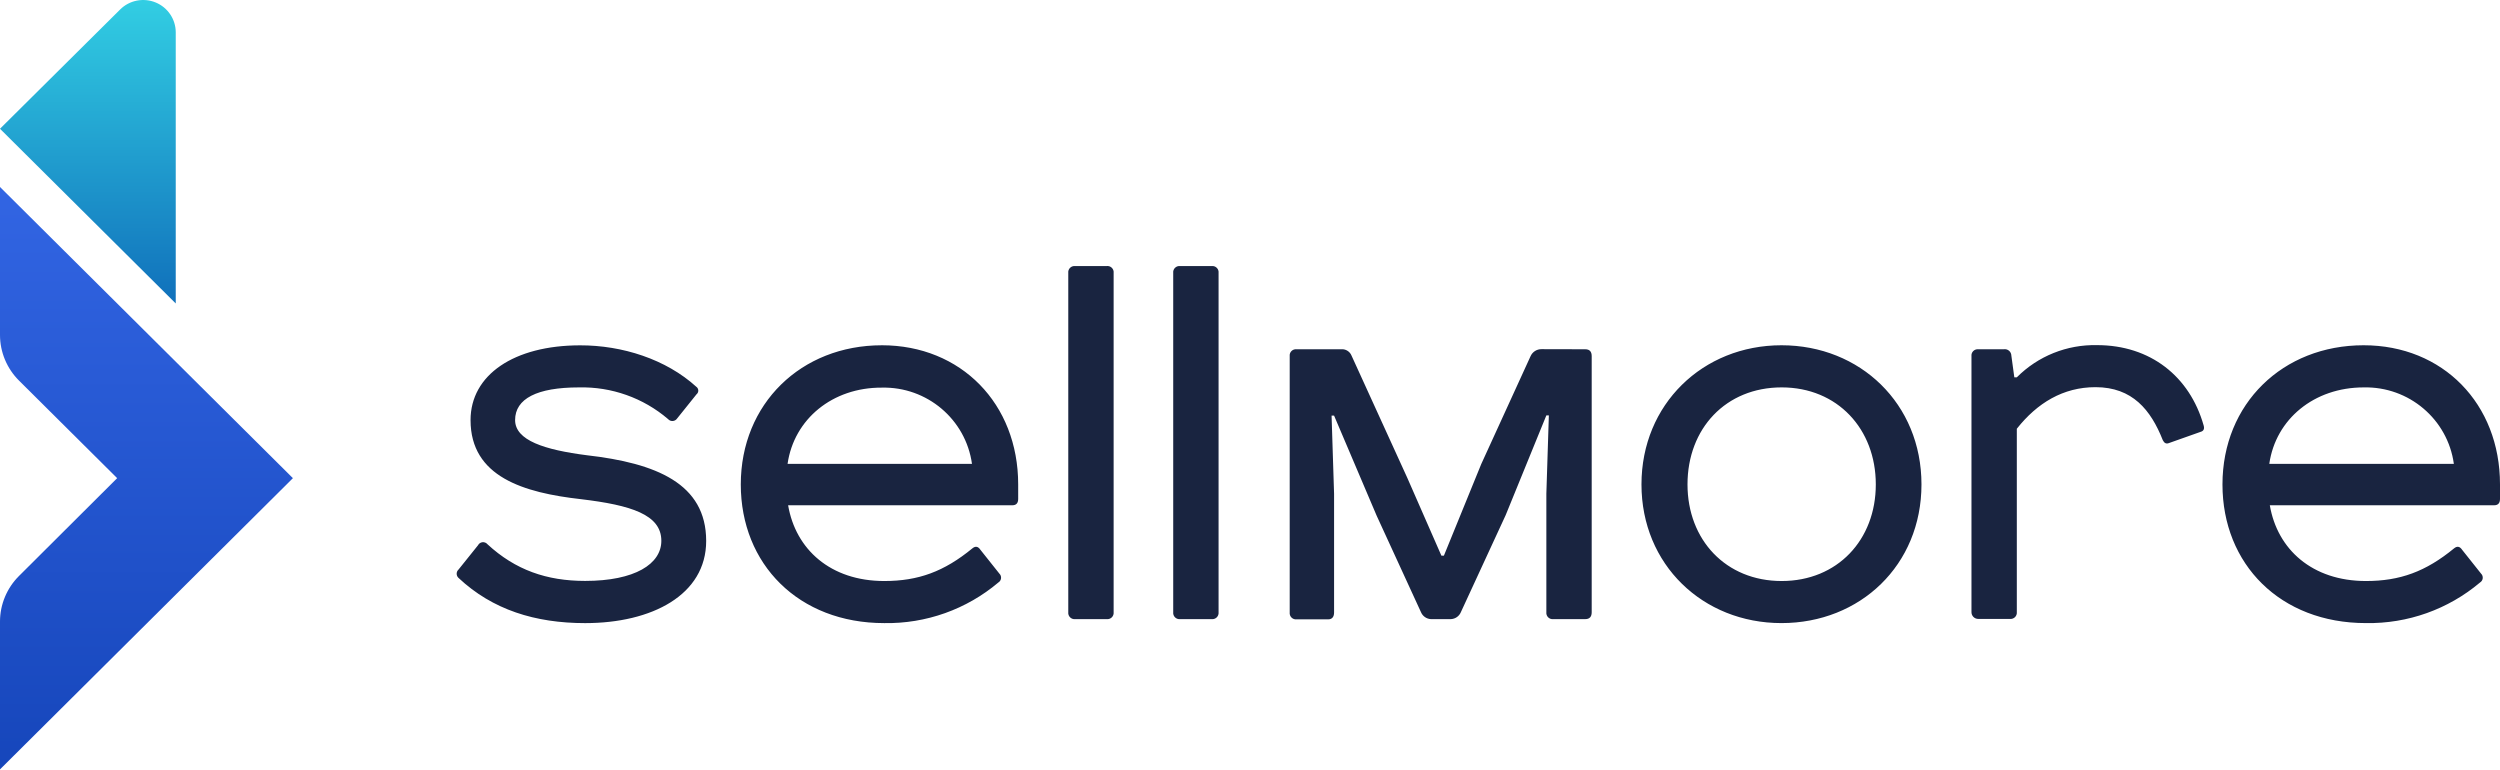
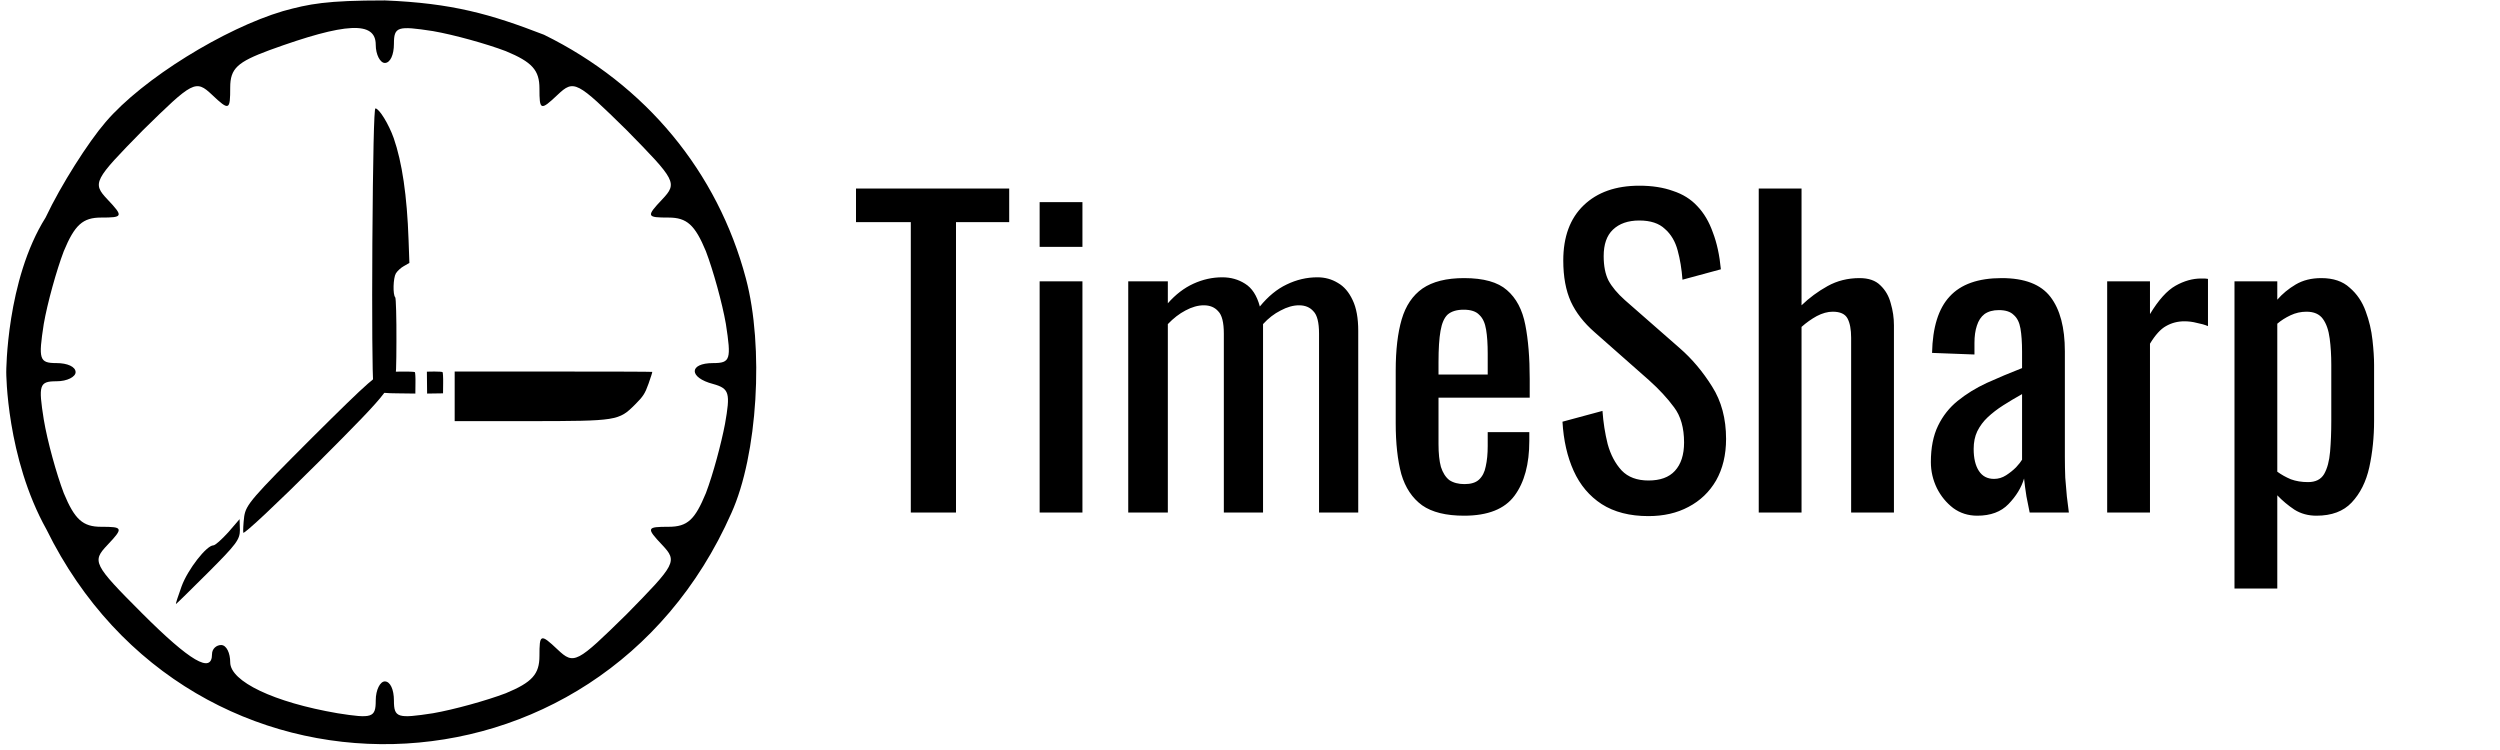
- <svg xmlns="http://www.w3.org/2000/svg" width="168" height="51.703" viewBox="0 0 168 51.703" version="1.1" id="svg22">
-   <defs id="defs12">
-     <linearGradient id="sm-logo-a" x1="7.762" x2="7.762" y1="15.531" y2="-7.0372914e-005" gradientTransform="scale(0.7609948,1.314069)" gradientUnits="userSpaceOnUse">
-       <stop offset="0%" stop-color="#1070BB" id="stop2" />
-       <stop offset="100%" stop-color="#32CEE3" id="stop4" />
-     </linearGradient>
-     <linearGradient id="sm-logo-b" x1="13.88" x2="13.88" y1="36.678" y2="8.923" gradientTransform="scale(0.7091708,1.410098)" gradientUnits="userSpaceOnUse">
-       <stop offset="0%" stop-color="#1646BB" id="stop7" />
-       <stop offset="100%" stop-color="#3265E3" id="stop9" />
-     </linearGradient>
-   </defs>
-   <g id="g20" style="fill:none;fill-rule:evenodd" transform="translate(0,-0.01642555)">
-     <path d="M 0,8.669 11.81,20.409 V 2.19 C 11.809,1.311 11.276,0.518 10.459,0.182 9.642,-0.154 8.701,0.031 8.075,0.653 Z" id="path14" style="fill:url(#sm-logo-a);fill-rule:nonzero" />
-     <path d="M 0,12.582 19.683,32.149 0,51.719 v -9.941 C 0.003,40.629 0.465,39.528 1.283,38.715 L 7.873,32.149 1.283,25.598 C 0.462,24.783 2.7772443e-4,23.677 0,22.523 Z" id="path16" style="fill:url(#sm-logo-b);fill-rule:nonzero" />
-     <path d="m 46.803,26.015 c 0.077,0.06 0.122,0.153 0.122,0.251 0,0.098 -0.045,0.19 -0.122,0.251 l -1.306,1.628 c -0.067,0.097 -0.175,0.158 -0.293,0.164 -0.118,0.007 -0.233,-0.041 -0.31,-0.13 -1.664,-1.424 -3.8,-2.183 -5.995,-2.129 -2.81,0 -4.284,0.759 -4.284,2.194 0,1.366 1.974,2 4.822,2.365 4.651,0.531 8.018,1.898 8.018,5.758 0,3.629 -3.65,5.523 -8.133,5.523 -3.349,0 -6.227,-0.896 -8.507,-3.036 -0.081,-0.072 -0.127,-0.175 -0.127,-0.283 0,-0.108 0.046,-0.211 0.127,-0.283 l 1.306,-1.628 c 0.058,-0.115 0.171,-0.193 0.3,-0.207 0.129,-0.014 0.256,0.038 0.338,0.138 1.875,1.731 3.982,2.463 6.563,2.463 3.345,0 5.12,-1.139 5.12,-2.695 0,-1.765 -2.043,-2.395 -5.391,-2.797 -3.849,-0.433 -7.43,-1.495 -7.43,-5.314 0,-3.036 2.913,-5.025 7.365,-5.025 2.825,-0.004 5.773,0.93 7.816,2.794 z M 59.258,23.218 c 5.323,0 9.164,3.928 9.164,9.352 v 0.968 c 0,0.296 -0.134,0.433 -0.401,0.433 H 52.962 c 0.504,2.961 2.845,5.09 6.46,5.09 2.291,0 4.021,-0.634 5.926,-2.198 0.202,-0.163 0.382,-0.133 0.538,0.102 L 67.158,38.564 c 0.084,0.082 0.126,0.198 0.112,0.315 -0.013,0.117 -0.08,0.22 -0.181,0.281 -2.137,1.805 -4.863,2.776 -7.667,2.729 -5.758,0 -9.641,-3.959 -9.641,-9.318 0,-5.424 4.055,-9.352 9.477,-9.352 z m -6.331,7.971 h 12.39 c -0.416,-2.991 -3.023,-5.195 -6.059,-5.124 -3.318,-0.015 -5.895,2.114 -6.331,5.109 z M 74.355,17.896 c 0.13,-0.02 0.262,0.022 0.356,0.113 0.094,0.091 0.141,0.221 0.125,0.35 v 22.8 c 0.014,0.127 -0.032,0.254 -0.123,0.344 -0.091,0.09 -0.219,0.134 -0.347,0.119 h -2.108 c -0.128,0.015 -0.255,-0.029 -0.347,-0.119 -0.091,-0.09 -0.137,-0.216 -0.123,-0.344 V 18.359 c -0.015,-0.128 0.03,-0.255 0.121,-0.345 0.092,-0.09 0.22,-0.134 0.348,-0.118 z m 7.064,0 c 0.128,-0.016 0.257,0.027 0.348,0.118 0.092,0.09 0.136,0.218 0.121,0.345 v 22.8 c 0.014,0.127 -0.032,0.254 -0.123,0.344 -0.091,0.09 -0.219,0.134 -0.347,0.119 h -2.108 c -0.128,0.015 -0.255,-0.029 -0.347,-0.119 -0.091,-0.09 -0.137,-0.216 -0.123,-0.344 V 18.359 c -0.015,-0.128 0.03,-0.255 0.121,-0.345 0.092,-0.09 0.22,-0.134 0.348,-0.118 z m 25.108,5.591 c 0.302,0 0.435,0.163 0.435,0.463 v 17.209 c 0,0.296 -0.134,0.463 -0.435,0.463 h -2.142 c -0.128,0.015 -0.255,-0.029 -0.347,-0.119 -0.091,-0.09 -0.137,-0.216 -0.123,-0.344 v -7.971 l 0.168,-5.257 h -0.168 l -2.734,6.703 -3.013,6.525 c -0.114,0.269 -0.374,0.45 -0.668,0.463 h -1.34 c -0.294,-0.014 -0.554,-0.194 -0.668,-0.463 l -2.982,-6.491 -2.86,-6.722 h -0.168 l 0.168,5.257 v 7.971 c 0,0.296 -0.134,0.463 -0.401,0.463 h -2.111 c -0.128,0.015 -0.255,-0.029 -0.347,-0.119 -0.091,-0.09 -0.137,-0.216 -0.123,-0.344 V 23.95 c -0.015,-0.128 0.03,-0.255 0.121,-0.345 0.092,-0.09 0.22,-0.134 0.348,-0.118 h 3.116 c 0.254,0.026 0.473,0.19 0.569,0.425 l 3.749,8.218 2.291,5.227 h 0.168 L 99.54,31.2 l 3.318,-7.257 c 0.13,-0.285 0.418,-0.467 0.733,-0.463 z m 13.188,-0.269 c 5.288,0 9.408,3.928 9.408,9.352 0,5.424 -4.12,9.318 -9.408,9.318 -5.288,0 -9.408,-3.932 -9.408,-9.318 0,-5.386 4.12,-9.352 9.408,-9.352 z M 113.4,32.57 c 0,3.727 2.577,6.491 6.327,6.491 3.749,0 6.327,-2.763 6.327,-6.491 0,-3.727 -2.577,-6.521 -6.327,-6.521 -3.749,0 -6.327,2.759 -6.327,6.521 z m 21.248,-9.083 c 0.127,-0.021 0.257,0.014 0.355,0.095 0.099,0.082 0.157,0.202 0.16,0.33 l 0.199,1.461 h 0.168 c 1.421,-1.428 3.371,-2.21 5.391,-2.164 3.581,0 6.227,2.099 7.163,5.394 0.069,0.232 0,0.38 -0.202,0.433 l -2.142,0.759 c -0.168,0.065 -0.302,0 -0.401,-0.201 -0.802,-2.031 -2.043,-3.56 -4.521,-3.56 -2.176,0 -3.917,1.063 -5.288,2.794 v 12.317 c 0.014,0.127 -0.032,0.254 -0.123,0.344 -0.091,0.09 -0.219,0.134 -0.347,0.119 h -2.108 c -0.125,0.004 -0.246,-0.043 -0.335,-0.131 -0.089,-0.088 -0.137,-0.208 -0.134,-0.332 v -17.194 c -0.015,-0.128 0.03,-0.255 0.121,-0.345 0.092,-0.09 0.22,-0.134 0.348,-0.118 z m 24.188,-0.269 c 5.326,0 9.164,3.928 9.164,9.352 v 0.968 c 0,0.296 -0.134,0.433 -0.401,0.433 h -15.067 c 0.504,2.961 2.845,5.09 6.46,5.09 2.291,0 4.021,-0.634 5.926,-2.198 0.202,-0.163 0.382,-0.133 0.538,0.102 l 1.271,1.598 c 0.084,0.082 0.126,0.198 0.112,0.315 -0.013,0.117 -0.08,0.22 -0.181,0.281 -2.137,1.805 -4.863,2.776 -7.667,2.729 -5.758,0 -9.641,-3.959 -9.641,-9.318 0,-5.424 4.051,-9.352 9.484,-9.352 z m -6.327,7.971 h 12.39 c -0.411,-2.997 -3.021,-5.21 -6.063,-5.139 -3.326,0 -5.903,2.129 -6.338,5.124 z" id="path18" style="fill:#192440;fill-rule:nonzero" />
-   </g>
+ <svg xmlns="http://www.w3.org/2000/svg" width="200" height="60" viewBox="0 0 200 60" fill="none">
+   <path d="M22.637 0.889C17.981 2.271 11.432 6.273 8.449 9.765C7.067 11.366 4.884 14.786 3.647 17.405C0.5 22.407 0.5 29.774 0.5 29.774C0.5 29.774 0.5 36.596 3.72 42.362C15.289 65.863 47.885 65.063 58.508 41.052C60.618 36.395 61.127 27.737 59.672 22.28C57.416 13.767 51.669 6.782 43.519 2.78C39.245 1.125 36.171 0.252 30.786 0.034C26.111 0.034 24.747 0.306 22.637 0.889ZM30.059 3.581C30.059 4.381 30.422 5.036 30.786 5.036C31.223 5.036 31.514 4.381 31.514 3.508C31.514 2.125 31.805 2.053 34.643 2.489C36.316 2.78 38.935 3.508 40.463 4.09C42.574 4.963 43.156 5.618 43.156 7.073C43.156 8.819 43.228 8.892 44.611 7.582C45.92 6.346 46.139 6.491 50.141 10.42C54.069 14.422 54.215 14.64 52.978 15.95C51.669 17.332 51.741 17.405 53.487 17.405C54.943 17.405 55.597 17.987 56.471 20.097C57.053 21.625 57.78 24.244 58.071 25.918C58.508 28.756 58.435 29.047 57.053 29.047C55.088 29.047 55.088 30.211 57.053 30.72C58.362 31.084 58.435 31.448 57.999 33.922C57.708 35.45 57.053 37.923 56.471 39.451C55.597 41.561 55.015 42.143 53.487 42.143C51.741 42.143 51.669 42.216 52.978 43.599C54.215 44.908 54.069 45.127 50.141 49.128C46.139 53.057 45.92 53.203 44.611 51.966C43.228 50.656 43.156 50.729 43.156 52.475C43.156 53.931 42.574 54.585 40.463 55.459C38.935 56.041 36.316 56.768 34.643 57.059C31.805 57.496 31.514 57.423 31.514 56.041C31.514 55.167 31.223 54.513 30.786 54.513C30.422 54.513 30.059 55.167 30.059 56.041C30.059 57.423 29.768 57.496 27.003 57.059C21.91 56.186 18.417 54.513 18.417 52.985C18.417 52.257 18.126 51.602 17.689 51.602C17.326 51.602 16.962 51.893 16.962 52.33C16.962 53.931 15.216 52.912 11.359 49.056C7.43 45.127 7.358 44.908 8.595 43.599C9.904 42.216 9.831 42.143 8.085 42.143C6.63 42.143 5.975 41.561 5.102 39.451C4.52 37.923 3.792 35.304 3.501 33.558C3.065 30.793 3.138 30.502 4.52 30.502C5.393 30.502 6.048 30.138 6.048 29.774C6.048 29.338 5.393 29.047 4.52 29.047C3.138 29.047 3.065 28.756 3.501 25.918C3.792 24.244 4.52 21.625 5.102 20.097C5.975 17.987 6.63 17.405 8.085 17.405C9.831 17.405 9.904 17.332 8.595 15.95C7.358 14.64 7.503 14.422 11.432 10.42C15.434 6.491 15.652 6.346 16.962 7.582C18.344 8.892 18.417 8.819 18.417 7C18.417 5.472 18.999 4.963 21.546 4.017C27.73 1.762 30.059 1.689 30.059 3.581Z" fill="black" />
+   <path d="M44.254 29.723L36.374 29.723V33.691H42.409C49.375 33.682 49.504 33.663 50.814 32.353C51.451 31.716 51.598 31.495 51.884 30.692C52.06 30.185 52.198 29.77 52.18 29.751C52.161 29.733 48.609 29.723 44.254 29.723Z" fill="black" />
+   <path d="M34.751 29.723L34.151 29.733L34.169 31.486L35.443 31.467L35.452 30.646C35.461 30.194 35.433 29.797 35.406 29.77C35.378 29.742 35.083 29.723 34.751 29.723Z" fill="black" />
+   <path d="M31.697 29.733C30.128 29.751 29.796 29.899 29.824 30.609C29.851 31.32 30.137 31.458 31.752 31.467L33.228 31.486L33.237 30.646C33.247 30.194 33.219 29.797 33.191 29.77C33.154 29.733 32.49 29.714 31.697 29.733Z" fill="black" />
+   <path d="M29.789 19.399C29.752 25.304 29.789 30.312 29.864 30.536C30.032 31.097 30.21 31.237 30.742 31.228C31.649 31.237 31.705 31.032 31.714 27.322C31.724 25.444 31.677 23.846 31.621 23.79C31.415 23.585 31.453 22.239 31.668 21.875C31.78 21.688 32.069 21.417 32.312 21.286L32.751 21.034L32.686 19.212C32.564 15.633 32.163 12.971 31.499 11.055C31.098 9.925 30.331 8.673 30.032 8.673C29.92 8.673 29.836 12.606 29.789 19.399Z" fill="black" />
+   <path d="M16.674 45.777C18.92 43.53 19.192 43.16 19.192 42.395L19.167 41.531L18.254 42.592C17.735 43.16 17.217 43.629 17.069 43.629C16.526 43.629 15.02 45.555 14.526 46.912C14.254 47.678 14.032 48.319 14.082 48.319C14.106 48.319 15.267 47.184 16.674 45.777Z" fill="black" />
+   <path d="M25.462 36.988C31.412 31.039 31.732 30.595 30.745 29.953C30.375 29.731 29.56 30.447 24.993 34.989C20.13 39.852 19.685 40.37 19.537 41.309C19.463 41.901 19.439 42.493 19.463 42.617C19.513 42.765 22.203 40.247 25.462 36.988Z" fill="black" />
+   <path d="M72.864 41V17.768H68.48V15.08H80.736V17.768H76.48V41H72.864ZM83.171 41V22.504H86.595V41H83.171ZM83.171 19.752V16.168H86.595V19.752H83.171ZM90.259 41V22.504H93.427V24.264C94.046 23.56 94.729 23.037 95.475 22.696C96.222 22.355 96.99 22.184 97.779 22.184C98.462 22.184 99.07 22.355 99.603 22.696C100.158 23.037 100.553 23.645 100.787 24.52C101.449 23.709 102.163 23.123 102.931 22.76C103.721 22.376 104.542 22.184 105.395 22.184C105.993 22.184 106.537 22.333 107.027 22.632C107.518 22.909 107.913 23.368 108.211 24.008C108.51 24.627 108.659 25.448 108.659 26.472V41H105.523V26.696C105.523 25.8 105.374 25.203 105.075 24.904C104.798 24.584 104.414 24.424 103.923 24.424C103.454 24.424 102.963 24.563 102.451 24.84C101.939 25.096 101.47 25.459 101.043 25.928C101.043 26.013 101.043 26.099 101.043 26.184C101.043 26.269 101.043 26.365 101.043 26.472V41H97.907V26.696C97.907 25.8 97.758 25.203 97.459 24.904C97.182 24.584 96.798 24.424 96.307 24.424C95.838 24.424 95.347 24.563 94.835 24.84C94.345 25.096 93.875 25.459 93.427 25.928V41H90.259ZM117.129 41.256C115.679 41.256 114.559 40.979 113.769 40.424C112.98 39.848 112.425 39.016 112.105 37.928C111.807 36.819 111.657 35.464 111.657 33.864V29.64C111.657 27.997 111.817 26.632 112.137 25.544C112.457 24.456 113.012 23.635 113.801 23.08C114.612 22.525 115.721 22.248 117.129 22.248C118.687 22.248 119.828 22.568 120.553 23.208C121.3 23.848 121.791 24.776 122.025 25.992C122.26 27.187 122.377 28.627 122.377 30.312V31.816H115.081V35.528C115.081 36.275 115.145 36.883 115.273 37.352C115.423 37.821 115.647 38.173 115.945 38.408C116.265 38.621 116.671 38.728 117.161 38.728C117.673 38.728 118.057 38.611 118.313 38.376C118.591 38.12 118.772 37.768 118.857 37.32C118.964 36.851 119.017 36.307 119.017 35.688V34.568H122.345V35.272C122.345 37.128 121.951 38.589 121.161 39.656C120.372 40.723 119.028 41.256 117.129 41.256ZM115.081 29.96H119.017V28.296C119.017 27.528 118.975 26.888 118.889 26.376C118.804 25.843 118.623 25.448 118.345 25.192C118.089 24.915 117.673 24.776 117.097 24.776C116.543 24.776 116.116 24.904 115.817 25.16C115.54 25.416 115.348 25.853 115.241 26.472C115.135 27.069 115.081 27.901 115.081 28.968V29.96ZM131.878 41.288C130.385 41.288 129.137 40.968 128.134 40.328C127.153 39.688 126.406 38.803 125.894 37.672C125.382 36.541 125.083 35.229 124.998 33.736L128.198 32.872C128.262 33.789 128.401 34.675 128.614 35.528C128.849 36.381 129.222 37.085 129.734 37.64C130.246 38.173 130.961 38.44 131.878 38.44C132.817 38.44 133.521 38.184 133.99 37.672C134.481 37.139 134.726 36.381 134.726 35.4C134.726 34.227 134.459 33.288 133.926 32.584C133.393 31.859 132.721 31.133 131.91 30.408L127.558 26.568C126.705 25.821 126.075 25.011 125.67 24.136C125.265 23.24 125.062 22.141 125.062 20.84C125.062 18.941 125.606 17.469 126.694 16.424C127.782 15.379 129.265 14.856 131.142 14.856C132.166 14.856 133.062 14.995 133.83 15.272C134.619 15.528 135.27 15.933 135.782 16.488C136.315 17.043 136.731 17.747 137.03 18.6C137.35 19.432 137.563 20.413 137.67 21.544L134.598 22.376C134.534 21.523 134.406 20.744 134.214 20.04C134.022 19.315 133.681 18.739 133.19 18.312C132.721 17.864 132.038 17.64 131.142 17.64C130.246 17.64 129.542 17.885 129.03 18.376C128.539 18.845 128.294 19.549 128.294 20.488C128.294 21.277 128.422 21.928 128.678 22.44C128.955 22.952 129.393 23.475 129.99 24.008L134.374 27.848C135.355 28.701 136.219 29.725 136.966 30.92C137.713 32.093 138.086 33.491 138.086 35.112C138.086 36.392 137.819 37.501 137.286 38.44C136.753 39.357 136.017 40.061 135.078 40.552C134.161 41.043 133.094 41.288 131.878 41.288ZM140.699 41V15.08H144.123V24.424C144.742 23.827 145.435 23.315 146.203 22.888C146.971 22.461 147.824 22.248 148.763 22.248C149.488 22.248 150.043 22.44 150.427 22.824C150.832 23.208 151.11 23.688 151.259 24.264C151.43 24.84 151.515 25.427 151.515 26.024V41H148.091V27.016C148.091 26.355 147.995 25.843 147.803 25.48C147.611 25.117 147.216 24.936 146.619 24.936C146.214 24.936 145.787 25.053 145.339 25.288C144.912 25.523 144.507 25.811 144.123 26.152V41H140.699ZM158.181 41.256C157.456 41.256 156.816 41.053 156.261 40.648C155.706 40.221 155.269 39.688 154.949 39.048C154.629 38.387 154.469 37.693 154.469 36.968C154.469 35.816 154.661 34.845 155.045 34.056C155.429 33.267 155.952 32.605 156.613 32.072C157.296 31.517 158.074 31.037 158.949 30.632C159.845 30.227 160.784 29.832 161.765 29.448V28.136C161.765 27.389 161.722 26.771 161.637 26.28C161.552 25.789 161.37 25.427 161.093 25.192C160.837 24.936 160.442 24.808 159.909 24.808C159.44 24.808 159.056 24.915 158.757 25.128C158.48 25.341 158.277 25.651 158.149 26.056C158.021 26.44 157.957 26.899 157.957 27.432V28.36L154.565 28.232C154.608 26.184 155.077 24.68 155.973 23.72C156.869 22.739 158.256 22.248 160.133 22.248C161.968 22.248 163.269 22.749 164.037 23.752C164.805 24.755 165.189 26.205 165.189 28.104V36.552C165.189 37.128 165.2 37.683 165.221 38.216C165.264 38.749 165.306 39.251 165.349 39.72C165.413 40.168 165.466 40.595 165.509 41H162.373C162.309 40.659 162.224 40.232 162.117 39.72C162.032 39.187 161.968 38.707 161.925 38.28C161.712 39.005 161.296 39.688 160.677 40.328C160.08 40.947 159.248 41.256 158.181 41.256ZM159.525 38.312C159.866 38.312 160.186 38.216 160.485 38.024C160.784 37.832 161.05 37.619 161.285 37.384C161.52 37.128 161.68 36.925 161.765 36.776V31.528C161.232 31.827 160.73 32.125 160.261 32.424C159.792 32.723 159.376 33.043 159.013 33.384C158.672 33.704 158.394 34.077 158.181 34.504C157.989 34.909 157.893 35.379 157.893 35.912C157.893 36.659 158.032 37.245 158.309 37.672C158.586 38.099 158.992 38.312 159.525 38.312ZM168.574 41V22.504H171.998V25.128C172.681 23.997 173.363 23.24 174.046 22.856C174.729 22.472 175.411 22.28 176.094 22.28C176.179 22.28 176.254 22.28 176.318 22.28C176.403 22.28 176.51 22.291 176.638 22.312V26.088C176.382 25.981 176.083 25.896 175.742 25.832C175.422 25.747 175.091 25.704 174.75 25.704C174.217 25.704 173.726 25.832 173.278 26.088C172.851 26.323 172.425 26.792 171.998 27.496V41H168.574ZM178.759 47.08V22.504H182.183V23.976C182.589 23.507 183.079 23.101 183.655 22.76C184.231 22.419 184.914 22.248 185.703 22.248C186.663 22.248 187.421 22.504 187.975 23.016C188.551 23.507 188.978 24.136 189.255 24.904C189.533 25.651 189.714 26.419 189.799 27.208C189.885 27.976 189.927 28.637 189.927 29.192V33.672C189.927 34.973 189.799 36.211 189.543 37.384C189.287 38.536 188.818 39.475 188.135 40.2C187.474 40.904 186.535 41.256 185.319 41.256C184.658 41.256 184.071 41.096 183.559 40.776C183.047 40.435 182.589 40.051 182.183 39.624V47.08H178.759ZM184.647 38.568C185.245 38.568 185.671 38.355 185.927 37.928C186.183 37.48 186.343 36.883 186.407 36.136C186.471 35.389 186.503 34.568 186.503 33.672V29.192C186.503 28.424 186.461 27.72 186.375 27.08C186.29 26.419 186.109 25.896 185.831 25.512C185.554 25.128 185.117 24.936 184.519 24.936C184.071 24.936 183.645 25.032 183.239 25.224C182.834 25.416 182.482 25.64 182.183 25.896V37.736C182.503 37.971 182.866 38.173 183.271 38.344C183.677 38.493 184.135 38.568 184.647 38.568Z" fill="black" />
</svg>
